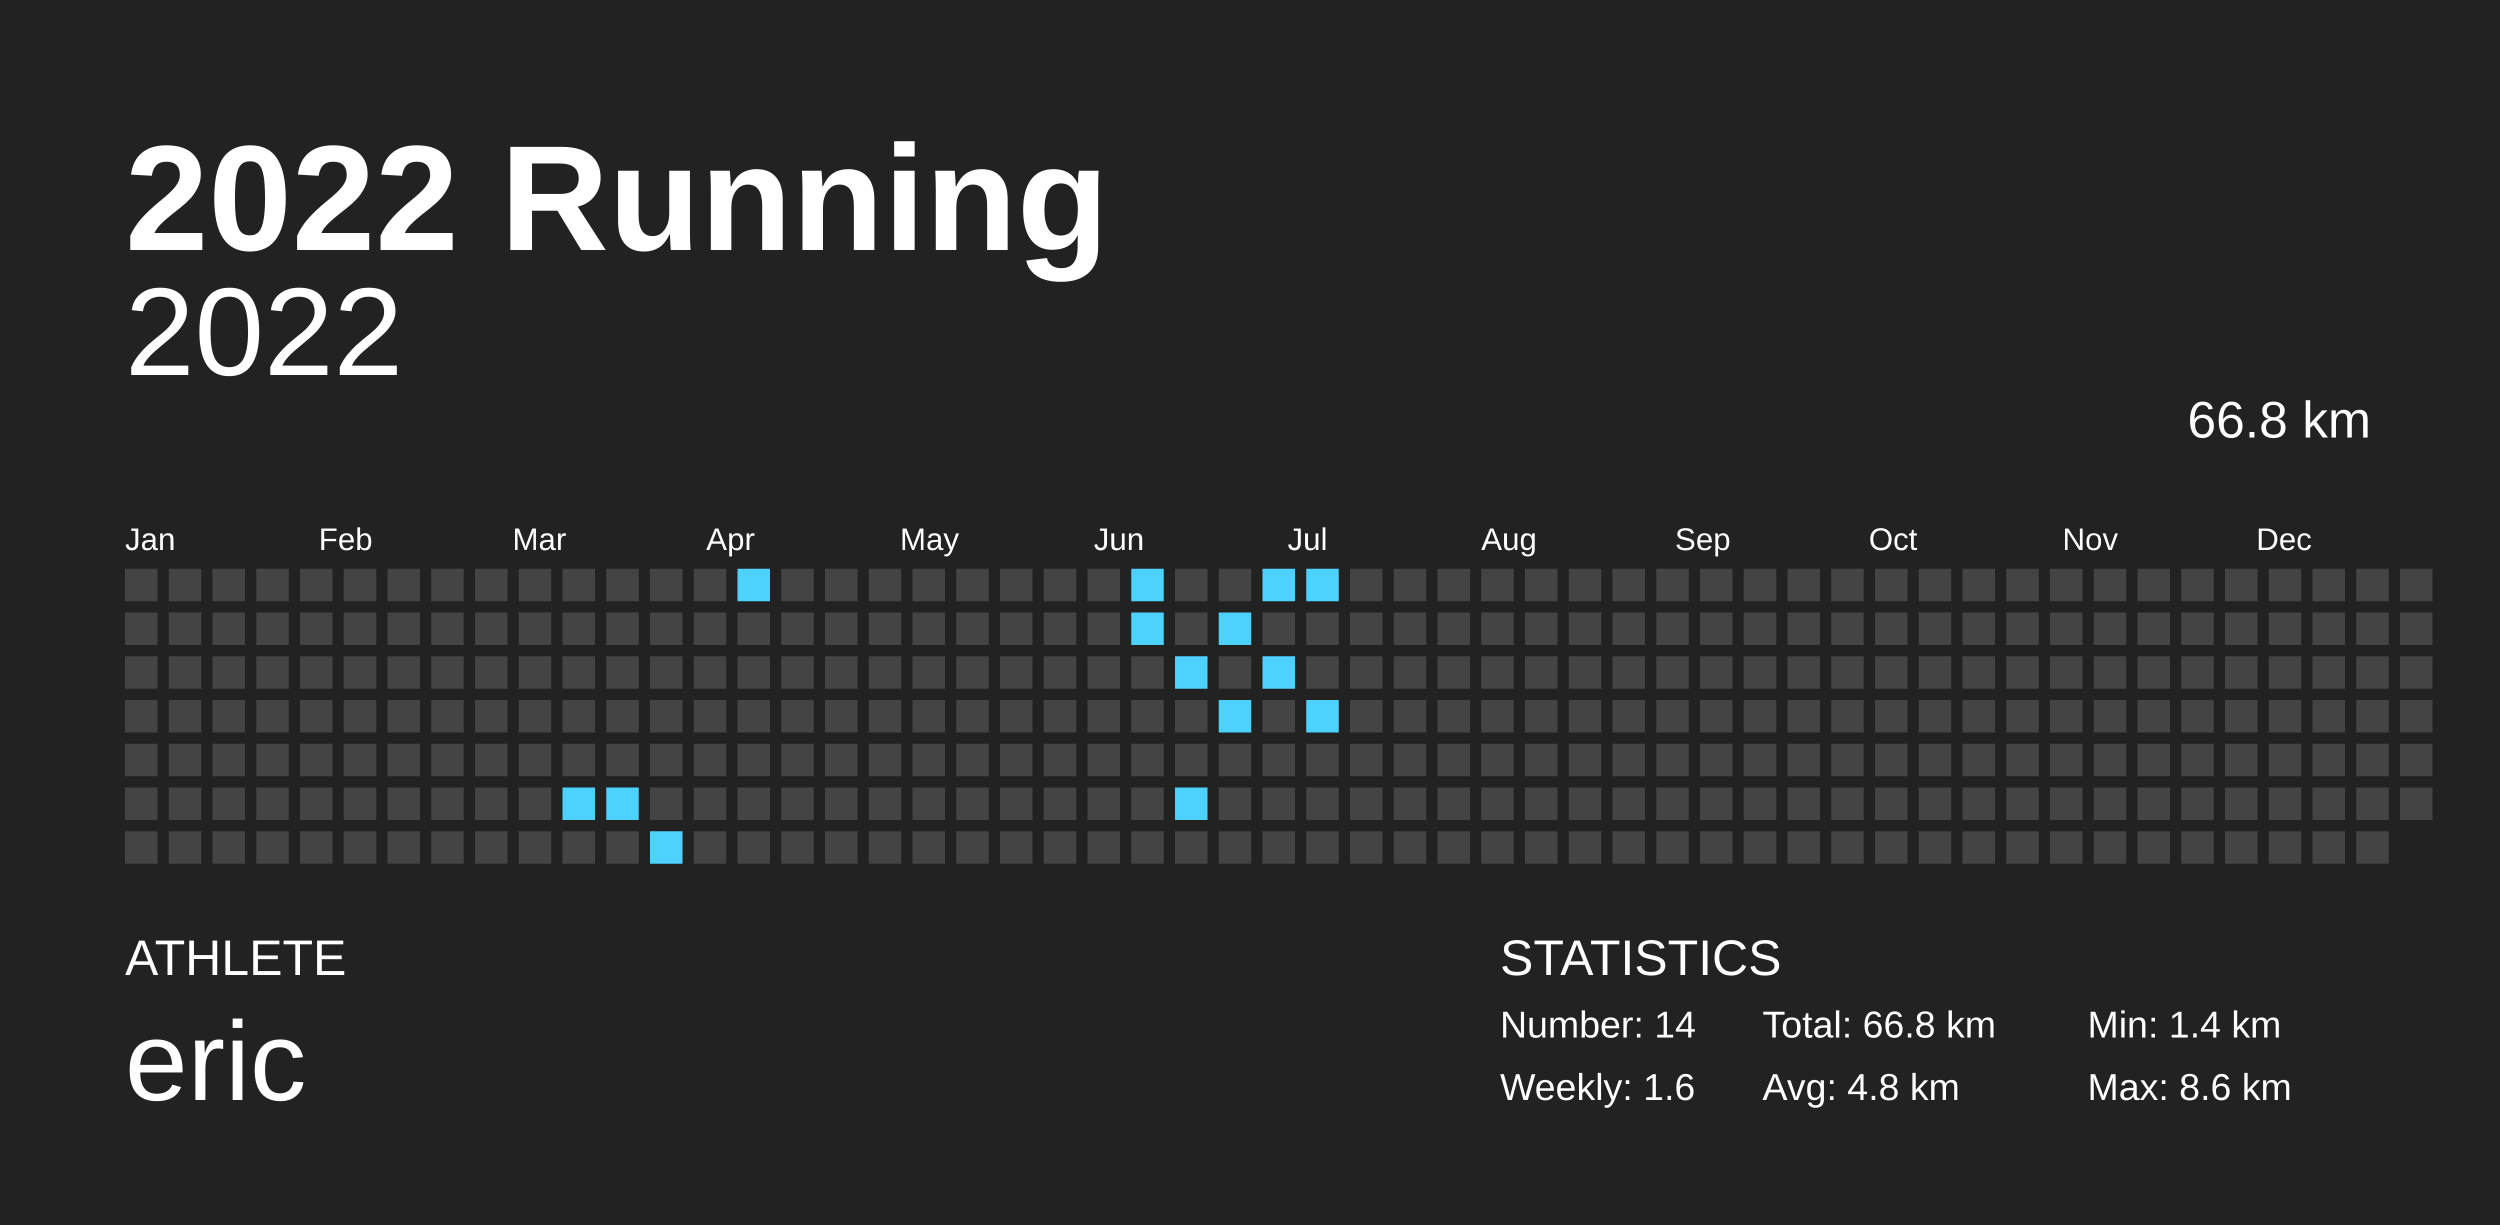
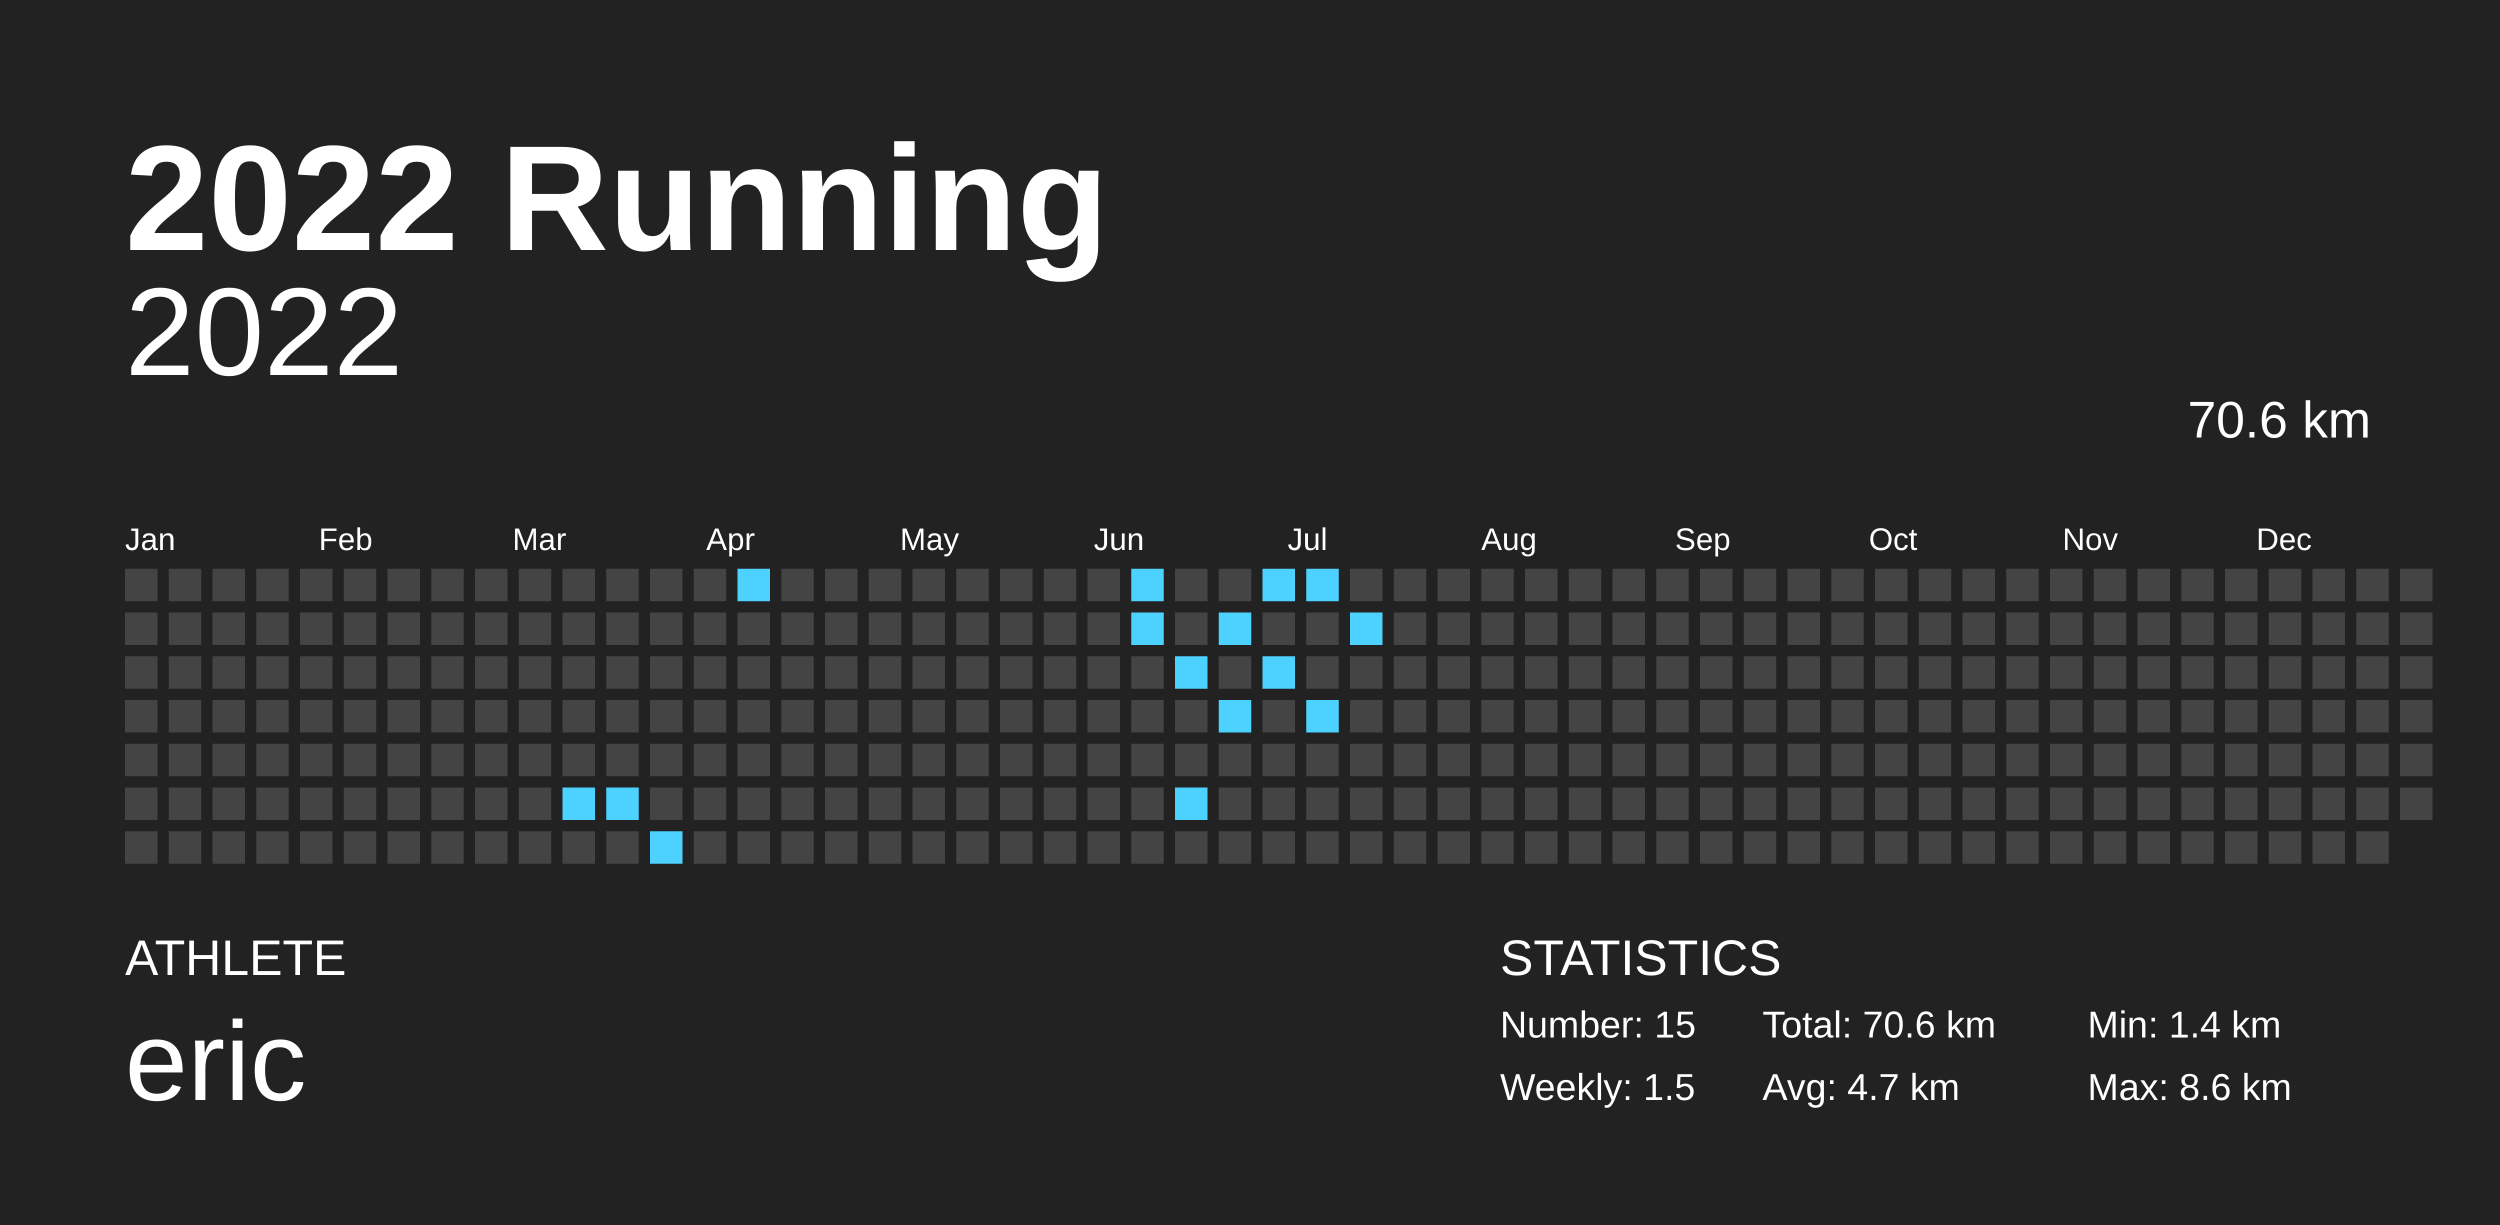
<svg xmlns="http://www.w3.org/2000/svg" baseProfile="full" height="98mm" version="1.1" viewBox="0,0,200,98" width="200mm">
  <defs />
  <rect fill="#222222" height="98" width="200" x="0" y="0" />
  <text fill="#FFFFFF" style="font-size:12px; font-family:Arial; font-weight:bold;" x="10" y="20">2022 Running</text>
  <text fill="#FFFFFF" style="font-size:4px; font-family:Arial" x="10" y="78">ATHLETE</text>
  <text fill="#FFFFFF" style="font-size:9px; font-family:Arial" x="10" y="88">eric</text>
  <text fill="#FFFFFF" style="font-size:4px; font-family:Arial" x="120" y="78">STATISTICS</text>
-   <text fill="#FFFFFF" style="font-size:3px; font-family:Arial" x="120" y="83">Number: 14</text>
-   <text fill="#FFFFFF" style="font-size:3px; font-family:Arial" x="120" y="88">Weekly: 1.6</text>
-   <text fill="#FFFFFF" style="font-size:3px; font-family:Arial" x="141" y="83">Total: 66.8 km</text>
-   <text fill="#FFFFFF" style="font-size:3px; font-family:Arial" x="141" y="88">Avg: 4.8 km</text>
+   <text fill="#FFFFFF" style="font-size:3px; font-family:Arial" x="120" y="83">Number: 15</text>
+   <text fill="#FFFFFF" style="font-size:3px; font-family:Arial" x="120" y="88">Weekly: 1.5</text>
+   <text fill="#FFFFFF" style="font-size:3px; font-family:Arial" x="141" y="83">Total: 70.6 km</text>
+   <text fill="#FFFFFF" style="font-size:3px; font-family:Arial" x="141" y="88">Avg: 4.7 km</text>
  <text fill="#FFFFFF" style="font-size:3px; font-family:Arial" x="167" y="83">Min: 1.4 km</text>
  <text fill="#FFFFFF" style="font-size:3px; font-family:Arial" x="167" y="88">Max: 8.6 km</text>
  <text alignment-baseline="hanging" fill="#FFFFFF" style="font-size:10.0px; font-family:Arial;" x="10" y="30">2022</text>
-   <text alignment-baseline="hanging" fill="#FFFFFF" style="font-size:4.125px; font-family:Arial;" x="175" y="35">66.8 km</text>
+   <text alignment-baseline="hanging" fill="#FFFFFF" style="font-size:4.125px; font-family:Arial;" x="175" y="35">70.6 km</text>
  <text fill="#FFFFFF" style="font-size:2.5px; font-family:Arial" x="10.0" y="44">Jan</text>
  <text fill="#FFFFFF" style="font-size:2.5px; font-family:Arial" x="25.5" y="44">Feb</text>
  <text fill="#FFFFFF" style="font-size:2.5px; font-family:Arial" x="41.0" y="44">Mar</text>
  <text fill="#FFFFFF" style="font-size:2.5px; font-family:Arial" x="56.5" y="44">Apr</text>
  <text fill="#FFFFFF" style="font-size:2.5px; font-family:Arial" x="72.0" y="44">May</text>
  <text fill="#FFFFFF" style="font-size:2.5px; font-family:Arial" x="87.5" y="44">Jun</text>
  <text fill="#FFFFFF" style="font-size:2.5px; font-family:Arial" x="103.0" y="44">Jul</text>
  <text fill="#FFFFFF" style="font-size:2.5px; font-family:Arial" x="118.5" y="44">Aug</text>
  <text fill="#FFFFFF" style="font-size:2.5px; font-family:Arial" x="134.0" y="44">Sep</text>
  <text fill="#FFFFFF" style="font-size:2.5px; font-family:Arial" x="149.5" y="44">Oct</text>
  <text fill="#FFFFFF" style="font-size:2.5px; font-family:Arial" x="165.0" y="44">Nov</text>
  <text fill="#FFFFFF" style="font-size:2.5px; font-family:Arial" x="180.5" y="44">Dec</text>
  <rect fill="#444444" height="2.6" width="2.6" x="10.0" y="45.5" />
  <rect fill="#444444" height="2.6" width="2.6" x="10.0" y="49.0" />
  <rect fill="#444444" height="2.6" width="2.6" x="10.0" y="52.5" />
  <rect fill="#444444" height="2.6" width="2.6" x="10.0" y="56.0" />
  <rect fill="#444444" height="2.6" width="2.6" x="10.0" y="59.5" />
  <rect fill="#444444" height="2.6" width="2.6" x="10.0" y="63.0" />
  <rect fill="#444444" height="2.6" width="2.6" x="10.0" y="66.5" />
  <rect fill="#444444" height="2.6" width="2.6" x="13.5" y="45.5" />
  <rect fill="#444444" height="2.6" width="2.6" x="13.5" y="49.0" />
  <rect fill="#444444" height="2.6" width="2.6" x="13.5" y="52.5" />
  <rect fill="#444444" height="2.6" width="2.6" x="13.5" y="56.0" />
  <rect fill="#444444" height="2.6" width="2.6" x="13.5" y="59.5" />
  <rect fill="#444444" height="2.6" width="2.6" x="13.5" y="63.0" />
  <rect fill="#444444" height="2.6" width="2.6" x="13.5" y="66.5" />
  <rect fill="#444444" height="2.6" width="2.6" x="17.0" y="45.5" />
  <rect fill="#444444" height="2.6" width="2.6" x="17.0" y="49.0" />
  <rect fill="#444444" height="2.6" width="2.6" x="17.0" y="52.5" />
  <rect fill="#444444" height="2.6" width="2.6" x="17.0" y="56.0" />
  <rect fill="#444444" height="2.6" width="2.6" x="17.0" y="59.5" />
  <rect fill="#444444" height="2.6" width="2.6" x="17.0" y="63.0" />
  <rect fill="#444444" height="2.6" width="2.6" x="17.0" y="66.5" />
  <rect fill="#444444" height="2.6" width="2.6" x="20.5" y="45.5" />
  <rect fill="#444444" height="2.6" width="2.6" x="20.5" y="49.0" />
  <rect fill="#444444" height="2.6" width="2.6" x="20.5" y="52.5" />
  <rect fill="#444444" height="2.6" width="2.6" x="20.5" y="56.0" />
  <rect fill="#444444" height="2.6" width="2.6" x="20.5" y="59.5" />
  <rect fill="#444444" height="2.6" width="2.6" x="20.5" y="63.0" />
  <rect fill="#444444" height="2.6" width="2.6" x="20.5" y="66.5" />
  <rect fill="#444444" height="2.6" width="2.6" x="24.0" y="45.5" />
  <rect fill="#444444" height="2.6" width="2.6" x="24.0" y="49.0" />
  <rect fill="#444444" height="2.6" width="2.6" x="24.0" y="52.5" />
  <rect fill="#444444" height="2.6" width="2.6" x="24.0" y="56.0" />
  <rect fill="#444444" height="2.6" width="2.6" x="24.0" y="59.5" />
  <rect fill="#444444" height="2.6" width="2.6" x="24.0" y="63.0" />
  <rect fill="#444444" height="2.6" width="2.6" x="24.0" y="66.5" />
  <rect fill="#444444" height="2.6" width="2.6" x="27.5" y="45.5" />
  <rect fill="#444444" height="2.6" width="2.6" x="27.5" y="49.0" />
  <rect fill="#444444" height="2.6" width="2.6" x="27.5" y="52.5" />
  <rect fill="#444444" height="2.6" width="2.6" x="27.5" y="56.0" />
  <rect fill="#444444" height="2.6" width="2.6" x="27.5" y="59.5" />
  <rect fill="#444444" height="2.6" width="2.6" x="27.5" y="63.0" />
  <rect fill="#444444" height="2.6" width="2.6" x="27.5" y="66.5" />
  <rect fill="#444444" height="2.6" width="2.6" x="31.0" y="45.5" />
  <rect fill="#444444" height="2.6" width="2.6" x="31.0" y="49.0" />
  <rect fill="#444444" height="2.6" width="2.6" x="31.0" y="52.5" />
  <rect fill="#444444" height="2.6" width="2.6" x="31.0" y="56.0" />
  <rect fill="#444444" height="2.6" width="2.6" x="31.0" y="59.5" />
  <rect fill="#444444" height="2.6" width="2.6" x="31.0" y="63.0" />
  <rect fill="#444444" height="2.6" width="2.6" x="31.0" y="66.5" />
  <rect fill="#444444" height="2.6" width="2.6" x="34.5" y="45.5" />
  <rect fill="#444444" height="2.6" width="2.6" x="34.5" y="49.0" />
  <rect fill="#444444" height="2.6" width="2.6" x="34.5" y="52.5" />
  <rect fill="#444444" height="2.6" width="2.6" x="34.5" y="56.0" />
  <rect fill="#444444" height="2.6" width="2.6" x="34.5" y="59.5" />
  <rect fill="#444444" height="2.6" width="2.6" x="34.5" y="63.0" />
  <rect fill="#444444" height="2.6" width="2.6" x="34.5" y="66.5" />
  <rect fill="#444444" height="2.6" width="2.6" x="38.0" y="45.5" />
  <rect fill="#444444" height="2.6" width="2.6" x="38.0" y="49.0" />
  <rect fill="#444444" height="2.6" width="2.6" x="38.0" y="52.5" />
  <rect fill="#444444" height="2.6" width="2.6" x="38.0" y="56.0" />
  <rect fill="#444444" height="2.6" width="2.6" x="38.0" y="59.5" />
  <rect fill="#444444" height="2.6" width="2.6" x="38.0" y="63.0" />
  <rect fill="#444444" height="2.6" width="2.6" x="38.0" y="66.5" />
  <rect fill="#444444" height="2.6" width="2.6" x="41.5" y="45.5" />
  <rect fill="#444444" height="2.6" width="2.6" x="41.5" y="49.0" />
  <rect fill="#444444" height="2.6" width="2.6" x="41.5" y="52.5" />
  <rect fill="#444444" height="2.6" width="2.6" x="41.5" y="56.0" />
  <rect fill="#444444" height="2.6" width="2.6" x="41.5" y="59.5" />
  <rect fill="#444444" height="2.6" width="2.6" x="41.5" y="63.0" />
  <rect fill="#444444" height="2.6" width="2.6" x="41.5" y="66.5" />
  <rect fill="#444444" height="2.6" width="2.6" x="45.0" y="45.5" />
  <rect fill="#444444" height="2.6" width="2.6" x="45.0" y="49.0" />
  <rect fill="#444444" height="2.6" width="2.6" x="45.0" y="52.5" />
  <rect fill="#444444" height="2.6" width="2.6" x="45.0" y="56.0" />
  <rect fill="#444444" height="2.6" width="2.6" x="45.0" y="59.5" />
  <rect fill="#4dd2ff" height="2.6" width="2.6" x="45.0" y="63.0" />
  <rect fill="#444444" height="2.6" width="2.6" x="45.0" y="66.5" />
  <rect fill="#444444" height="2.6" width="2.6" x="48.5" y="45.5" />
  <rect fill="#444444" height="2.6" width="2.6" x="48.5" y="49.0" />
  <rect fill="#444444" height="2.6" width="2.6" x="48.5" y="52.5" />
  <rect fill="#444444" height="2.6" width="2.6" x="48.5" y="56.0" />
  <rect fill="#444444" height="2.6" width="2.6" x="48.5" y="59.5" />
  <rect fill="#4dd2ff" height="2.6" width="2.6" x="48.5" y="63.0" />
  <rect fill="#444444" height="2.6" width="2.6" x="48.5" y="66.5" />
  <rect fill="#444444" height="2.6" width="2.6" x="52.0" y="45.5" />
  <rect fill="#444444" height="2.6" width="2.6" x="52.0" y="49.0" />
  <rect fill="#444444" height="2.6" width="2.6" x="52.0" y="52.5" />
  <rect fill="#444444" height="2.6" width="2.6" x="52.0" y="56.0" />
  <rect fill="#444444" height="2.6" width="2.6" x="52.0" y="59.5" />
  <rect fill="#444444" height="2.6" width="2.6" x="52.0" y="63.0" />
  <rect fill="#4dd2ff" height="2.6" width="2.6" x="52.0" y="66.5" />
  <rect fill="#444444" height="2.6" width="2.6" x="55.5" y="45.5" />
  <rect fill="#444444" height="2.6" width="2.6" x="55.5" y="49.0" />
  <rect fill="#444444" height="2.6" width="2.6" x="55.5" y="52.5" />
  <rect fill="#444444" height="2.6" width="2.6" x="55.5" y="56.0" />
  <rect fill="#444444" height="2.6" width="2.6" x="55.5" y="59.5" />
  <rect fill="#444444" height="2.6" width="2.6" x="55.5" y="63.0" />
  <rect fill="#444444" height="2.6" width="2.6" x="55.5" y="66.5" />
  <rect fill="#4dd2ff" height="2.6" width="2.6" x="59.0" y="45.5" />
  <rect fill="#444444" height="2.6" width="2.6" x="59.0" y="49.0" />
  <rect fill="#444444" height="2.6" width="2.6" x="59.0" y="52.5" />
  <rect fill="#444444" height="2.6" width="2.6" x="59.0" y="56.0" />
  <rect fill="#444444" height="2.6" width="2.6" x="59.0" y="59.5" />
  <rect fill="#444444" height="2.6" width="2.6" x="59.0" y="63.0" />
  <rect fill="#444444" height="2.6" width="2.6" x="59.0" y="66.5" />
  <rect fill="#444444" height="2.6" width="2.6" x="62.5" y="45.5" />
  <rect fill="#444444" height="2.6" width="2.6" x="62.5" y="49.0" />
  <rect fill="#444444" height="2.6" width="2.6" x="62.5" y="52.5" />
  <rect fill="#444444" height="2.6" width="2.6" x="62.5" y="56.0" />
  <rect fill="#444444" height="2.6" width="2.6" x="62.5" y="59.5" />
  <rect fill="#444444" height="2.6" width="2.6" x="62.5" y="63.0" />
  <rect fill="#444444" height="2.6" width="2.6" x="62.5" y="66.5" />
  <rect fill="#444444" height="2.6" width="2.6" x="66.0" y="45.5" />
  <rect fill="#444444" height="2.6" width="2.6" x="66.0" y="49.0" />
  <rect fill="#444444" height="2.6" width="2.6" x="66.0" y="52.5" />
  <rect fill="#444444" height="2.6" width="2.6" x="66.0" y="56.0" />
  <rect fill="#444444" height="2.6" width="2.6" x="66.0" y="59.5" />
  <rect fill="#444444" height="2.6" width="2.6" x="66.0" y="63.0" />
  <rect fill="#444444" height="2.6" width="2.6" x="66.0" y="66.5" />
  <rect fill="#444444" height="2.6" width="2.6" x="69.5" y="45.5" />
  <rect fill="#444444" height="2.6" width="2.6" x="69.5" y="49.0" />
  <rect fill="#444444" height="2.6" width="2.6" x="69.5" y="52.5" />
  <rect fill="#444444" height="2.6" width="2.6" x="69.5" y="56.0" />
  <rect fill="#444444" height="2.6" width="2.6" x="69.5" y="59.5" />
  <rect fill="#444444" height="2.6" width="2.6" x="69.5" y="63.0" />
  <rect fill="#444444" height="2.6" width="2.6" x="69.5" y="66.5" />
  <rect fill="#444444" height="2.6" width="2.6" x="73.0" y="45.5" />
  <rect fill="#444444" height="2.6" width="2.6" x="73.0" y="49.0" />
  <rect fill="#444444" height="2.6" width="2.6" x="73.0" y="52.5" />
  <rect fill="#444444" height="2.6" width="2.6" x="73.0" y="56.0" />
  <rect fill="#444444" height="2.6" width="2.6" x="73.0" y="59.5" />
  <rect fill="#444444" height="2.6" width="2.6" x="73.0" y="63.0" />
  <rect fill="#444444" height="2.6" width="2.6" x="73.0" y="66.5" />
  <rect fill="#444444" height="2.6" width="2.6" x="76.5" y="45.5" />
  <rect fill="#444444" height="2.6" width="2.6" x="76.5" y="49.0" />
  <rect fill="#444444" height="2.6" width="2.6" x="76.5" y="52.5" />
  <rect fill="#444444" height="2.6" width="2.6" x="76.5" y="56.0" />
  <rect fill="#444444" height="2.6" width="2.6" x="76.5" y="59.5" />
  <rect fill="#444444" height="2.6" width="2.6" x="76.5" y="63.0" />
  <rect fill="#444444" height="2.6" width="2.6" x="76.5" y="66.5" />
  <rect fill="#444444" height="2.6" width="2.6" x="80.0" y="45.5" />
  <rect fill="#444444" height="2.6" width="2.6" x="80.0" y="49.0" />
  <rect fill="#444444" height="2.6" width="2.6" x="80.0" y="52.5" />
  <rect fill="#444444" height="2.6" width="2.6" x="80.0" y="56.0" />
  <rect fill="#444444" height="2.6" width="2.6" x="80.0" y="59.5" />
  <rect fill="#444444" height="2.6" width="2.6" x="80.0" y="63.0" />
  <rect fill="#444444" height="2.6" width="2.6" x="80.0" y="66.5" />
  <rect fill="#444444" height="2.6" width="2.6" x="83.5" y="45.5" />
  <rect fill="#444444" height="2.6" width="2.6" x="83.5" y="49.0" />
  <rect fill="#444444" height="2.6" width="2.6" x="83.5" y="52.5" />
  <rect fill="#444444" height="2.6" width="2.6" x="83.5" y="56.0" />
  <rect fill="#444444" height="2.6" width="2.6" x="83.5" y="59.5" />
  <rect fill="#444444" height="2.6" width="2.6" x="83.5" y="63.0" />
  <rect fill="#444444" height="2.6" width="2.6" x="83.5" y="66.5" />
  <rect fill="#444444" height="2.6" width="2.6" x="87.0" y="45.5" />
  <rect fill="#444444" height="2.6" width="2.6" x="87.0" y="49.0" />
  <rect fill="#444444" height="2.6" width="2.6" x="87.0" y="52.5" />
  <rect fill="#444444" height="2.6" width="2.6" x="87.0" y="56.0" />
  <rect fill="#444444" height="2.6" width="2.6" x="87.0" y="59.5" />
  <rect fill="#444444" height="2.6" width="2.6" x="87.0" y="63.0" />
  <rect fill="#444444" height="2.6" width="2.6" x="87.0" y="66.5" />
  <rect fill="#4dd2ff" height="2.6" width="2.6" x="90.5" y="45.5" />
  <rect fill="#4dd2ff" height="2.6" width="2.6" x="90.5" y="49.0" />
  <rect fill="#444444" height="2.6" width="2.6" x="90.5" y="52.5" />
  <rect fill="#444444" height="2.6" width="2.6" x="90.5" y="56.0" />
  <rect fill="#444444" height="2.6" width="2.6" x="90.5" y="59.5" />
  <rect fill="#444444" height="2.6" width="2.6" x="90.5" y="63.0" />
  <rect fill="#444444" height="2.6" width="2.6" x="90.5" y="66.5" />
  <rect fill="#444444" height="2.6" width="2.6" x="94.0" y="45.5" />
  <rect fill="#444444" height="2.6" width="2.6" x="94.0" y="49.0" />
  <rect fill="#4dd2ff" height="2.6" width="2.6" x="94.0" y="52.5" />
  <rect fill="#444444" height="2.6" width="2.6" x="94.0" y="56.0" />
  <rect fill="#444444" height="2.6" width="2.6" x="94.0" y="59.5" />
  <rect fill="#4dd2ff" height="2.6" width="2.6" x="94.0" y="63.0" />
  <rect fill="#444444" height="2.6" width="2.6" x="94.0" y="66.5" />
  <rect fill="#444444" height="2.6" width="2.6" x="97.5" y="45.5" />
  <rect fill="#4dd2ff" height="2.6" width="2.6" x="97.5" y="49.0" />
  <rect fill="#444444" height="2.6" width="2.6" x="97.5" y="52.5" />
  <rect fill="#4dd2ff" height="2.6" width="2.6" x="97.5" y="56.0" />
  <rect fill="#444444" height="2.6" width="2.6" x="97.5" y="59.5" />
  <rect fill="#444444" height="2.6" width="2.6" x="97.5" y="63.0" />
  <rect fill="#444444" height="2.6" width="2.6" x="97.5" y="66.5" />
  <rect fill="#4dd2ff" height="2.6" width="2.6" x="101.0" y="45.5" />
  <rect fill="#444444" height="2.6" width="2.6" x="101.0" y="49.0" />
  <rect fill="#4dd2ff" height="2.6" width="2.6" x="101.0" y="52.5" />
  <rect fill="#444444" height="2.6" width="2.6" x="101.0" y="56.0" />
  <rect fill="#444444" height="2.6" width="2.6" x="101.0" y="59.5" />
  <rect fill="#444444" height="2.6" width="2.6" x="101.0" y="63.0" />
  <rect fill="#444444" height="2.6" width="2.6" x="101.0" y="66.5" />
  <rect fill="#4dd2ff" height="2.6" width="2.6" x="104.5" y="45.5" />
  <rect fill="#444444" height="2.6" width="2.6" x="104.5" y="49.0" />
  <rect fill="#444444" height="2.6" width="2.6" x="104.5" y="52.5" />
  <rect fill="#4dd2ff" height="2.6" width="2.6" x="104.5" y="56.0" />
  <rect fill="#444444" height="2.6" width="2.6" x="104.5" y="59.5" />
  <rect fill="#444444" height="2.6" width="2.6" x="104.5" y="63.0" />
  <rect fill="#444444" height="2.6" width="2.6" x="104.5" y="66.5" />
  <rect fill="#444444" height="2.6" width="2.6" x="108.0" y="45.5" />
-   <rect fill="#444444" height="2.6" width="2.6" x="108.0" y="49.0" />
+   <rect fill="#4dd2ff" height="2.6" width="2.6" x="108.0" y="49.0" />
  <rect fill="#444444" height="2.6" width="2.6" x="108.0" y="52.5" />
  <rect fill="#444444" height="2.6" width="2.6" x="108.0" y="56.0" />
  <rect fill="#444444" height="2.6" width="2.6" x="108.0" y="59.5" />
  <rect fill="#444444" height="2.6" width="2.6" x="108.0" y="63.0" />
  <rect fill="#444444" height="2.6" width="2.6" x="108.0" y="66.5" />
  <rect fill="#444444" height="2.6" width="2.6" x="111.5" y="45.5" />
  <rect fill="#444444" height="2.6" width="2.6" x="111.5" y="49.0" />
  <rect fill="#444444" height="2.6" width="2.6" x="111.5" y="52.5" />
  <rect fill="#444444" height="2.6" width="2.6" x="111.5" y="56.0" />
  <rect fill="#444444" height="2.6" width="2.6" x="111.5" y="59.5" />
  <rect fill="#444444" height="2.6" width="2.6" x="111.5" y="63.0" />
  <rect fill="#444444" height="2.6" width="2.6" x="111.5" y="66.5" />
  <rect fill="#444444" height="2.6" width="2.6" x="115.0" y="45.5" />
  <rect fill="#444444" height="2.6" width="2.6" x="115.0" y="49.0" />
  <rect fill="#444444" height="2.6" width="2.6" x="115.0" y="52.5" />
  <rect fill="#444444" height="2.6" width="2.6" x="115.0" y="56.0" />
  <rect fill="#444444" height="2.6" width="2.6" x="115.0" y="59.5" />
  <rect fill="#444444" height="2.6" width="2.6" x="115.0" y="63.0" />
  <rect fill="#444444" height="2.6" width="2.6" x="115.0" y="66.5" />
  <rect fill="#444444" height="2.6" width="2.6" x="118.5" y="45.5" />
  <rect fill="#444444" height="2.6" width="2.6" x="118.5" y="49.0" />
  <rect fill="#444444" height="2.6" width="2.6" x="118.5" y="52.5" />
  <rect fill="#444444" height="2.6" width="2.6" x="118.5" y="56.0" />
  <rect fill="#444444" height="2.6" width="2.6" x="118.5" y="59.5" />
  <rect fill="#444444" height="2.6" width="2.6" x="118.5" y="63.0" />
  <rect fill="#444444" height="2.6" width="2.6" x="118.5" y="66.5" />
  <rect fill="#444444" height="2.6" width="2.6" x="122.0" y="45.5" />
  <rect fill="#444444" height="2.6" width="2.6" x="122.0" y="49.0" />
  <rect fill="#444444" height="2.6" width="2.6" x="122.0" y="52.5" />
  <rect fill="#444444" height="2.6" width="2.6" x="122.0" y="56.0" />
  <rect fill="#444444" height="2.6" width="2.6" x="122.0" y="59.5" />
  <rect fill="#444444" height="2.6" width="2.6" x="122.0" y="63.0" />
  <rect fill="#444444" height="2.6" width="2.6" x="122.0" y="66.5" />
  <rect fill="#444444" height="2.6" width="2.6" x="125.5" y="45.5" />
  <rect fill="#444444" height="2.6" width="2.6" x="125.5" y="49.0" />
  <rect fill="#444444" height="2.6" width="2.6" x="125.5" y="52.5" />
  <rect fill="#444444" height="2.6" width="2.6" x="125.5" y="56.0" />
  <rect fill="#444444" height="2.6" width="2.6" x="125.5" y="59.5" />
  <rect fill="#444444" height="2.6" width="2.6" x="125.5" y="63.0" />
  <rect fill="#444444" height="2.6" width="2.6" x="125.5" y="66.5" />
  <rect fill="#444444" height="2.6" width="2.6" x="129.0" y="45.5" />
  <rect fill="#444444" height="2.6" width="2.6" x="129.0" y="49.0" />
  <rect fill="#444444" height="2.6" width="2.6" x="129.0" y="52.5" />
  <rect fill="#444444" height="2.6" width="2.6" x="129.0" y="56.0" />
  <rect fill="#444444" height="2.6" width="2.6" x="129.0" y="59.5" />
  <rect fill="#444444" height="2.6" width="2.6" x="129.0" y="63.0" />
  <rect fill="#444444" height="2.6" width="2.6" x="129.0" y="66.5" />
  <rect fill="#444444" height="2.6" width="2.6" x="132.5" y="45.5" />
  <rect fill="#444444" height="2.6" width="2.6" x="132.5" y="49.0" />
  <rect fill="#444444" height="2.6" width="2.6" x="132.5" y="52.5" />
  <rect fill="#444444" height="2.6" width="2.6" x="132.5" y="56.0" />
  <rect fill="#444444" height="2.6" width="2.6" x="132.5" y="59.5" />
  <rect fill="#444444" height="2.6" width="2.6" x="132.5" y="63.0" />
  <rect fill="#444444" height="2.6" width="2.6" x="132.5" y="66.5" />
  <rect fill="#444444" height="2.6" width="2.6" x="136.0" y="45.5" />
  <rect fill="#444444" height="2.6" width="2.6" x="136.0" y="49.0" />
  <rect fill="#444444" height="2.6" width="2.6" x="136.0" y="52.5" />
  <rect fill="#444444" height="2.6" width="2.6" x="136.0" y="56.0" />
  <rect fill="#444444" height="2.6" width="2.6" x="136.0" y="59.5" />
  <rect fill="#444444" height="2.6" width="2.6" x="136.0" y="63.0" />
  <rect fill="#444444" height="2.6" width="2.6" x="136.0" y="66.5" />
  <rect fill="#444444" height="2.6" width="2.6" x="139.5" y="45.5" />
  <rect fill="#444444" height="2.6" width="2.6" x="139.5" y="49.0" />
  <rect fill="#444444" height="2.6" width="2.6" x="139.5" y="52.5" />
  <rect fill="#444444" height="2.6" width="2.6" x="139.5" y="56.0" />
  <rect fill="#444444" height="2.6" width="2.6" x="139.5" y="59.5" />
  <rect fill="#444444" height="2.6" width="2.6" x="139.5" y="63.0" />
  <rect fill="#444444" height="2.6" width="2.6" x="139.5" y="66.5" />
  <rect fill="#444444" height="2.6" width="2.6" x="143.0" y="45.5" />
  <rect fill="#444444" height="2.6" width="2.6" x="143.0" y="49.0" />
  <rect fill="#444444" height="2.6" width="2.6" x="143.0" y="52.5" />
  <rect fill="#444444" height="2.6" width="2.6" x="143.0" y="56.0" />
  <rect fill="#444444" height="2.6" width="2.6" x="143.0" y="59.5" />
  <rect fill="#444444" height="2.6" width="2.6" x="143.0" y="63.0" />
  <rect fill="#444444" height="2.6" width="2.6" x="143.0" y="66.5" />
  <rect fill="#444444" height="2.6" width="2.6" x="146.5" y="45.5" />
  <rect fill="#444444" height="2.6" width="2.6" x="146.5" y="49.0" />
  <rect fill="#444444" height="2.6" width="2.6" x="146.5" y="52.5" />
  <rect fill="#444444" height="2.6" width="2.6" x="146.5" y="56.0" />
  <rect fill="#444444" height="2.6" width="2.6" x="146.5" y="59.5" />
  <rect fill="#444444" height="2.6" width="2.6" x="146.5" y="63.0" />
  <rect fill="#444444" height="2.6" width="2.6" x="146.5" y="66.5" />
  <rect fill="#444444" height="2.6" width="2.6" x="150.0" y="45.5" />
  <rect fill="#444444" height="2.6" width="2.6" x="150.0" y="49.0" />
  <rect fill="#444444" height="2.6" width="2.6" x="150.0" y="52.5" />
  <rect fill="#444444" height="2.6" width="2.6" x="150.0" y="56.0" />
  <rect fill="#444444" height="2.6" width="2.6" x="150.0" y="59.5" />
  <rect fill="#444444" height="2.6" width="2.6" x="150.0" y="63.0" />
  <rect fill="#444444" height="2.6" width="2.6" x="150.0" y="66.5" />
  <rect fill="#444444" height="2.6" width="2.6" x="153.5" y="45.5" />
  <rect fill="#444444" height="2.6" width="2.6" x="153.5" y="49.0" />
  <rect fill="#444444" height="2.6" width="2.6" x="153.5" y="52.5" />
  <rect fill="#444444" height="2.6" width="2.6" x="153.5" y="56.0" />
  <rect fill="#444444" height="2.6" width="2.6" x="153.5" y="59.5" />
  <rect fill="#444444" height="2.6" width="2.6" x="153.5" y="63.0" />
  <rect fill="#444444" height="2.6" width="2.6" x="153.5" y="66.5" />
  <rect fill="#444444" height="2.6" width="2.6" x="157.0" y="45.5" />
  <rect fill="#444444" height="2.6" width="2.6" x="157.0" y="49.0" />
  <rect fill="#444444" height="2.6" width="2.6" x="157.0" y="52.5" />
  <rect fill="#444444" height="2.6" width="2.6" x="157.0" y="56.0" />
  <rect fill="#444444" height="2.6" width="2.6" x="157.0" y="59.5" />
  <rect fill="#444444" height="2.6" width="2.6" x="157.0" y="63.0" />
  <rect fill="#444444" height="2.6" width="2.6" x="157.0" y="66.5" />
  <rect fill="#444444" height="2.6" width="2.6" x="160.5" y="45.5" />
  <rect fill="#444444" height="2.6" width="2.6" x="160.5" y="49.0" />
  <rect fill="#444444" height="2.6" width="2.6" x="160.5" y="52.5" />
  <rect fill="#444444" height="2.6" width="2.6" x="160.5" y="56.0" />
  <rect fill="#444444" height="2.6" width="2.6" x="160.5" y="59.5" />
  <rect fill="#444444" height="2.6" width="2.6" x="160.5" y="63.0" />
  <rect fill="#444444" height="2.6" width="2.6" x="160.5" y="66.5" />
  <rect fill="#444444" height="2.6" width="2.6" x="164.0" y="45.5" />
  <rect fill="#444444" height="2.6" width="2.6" x="164.0" y="49.0" />
  <rect fill="#444444" height="2.6" width="2.6" x="164.0" y="52.5" />
  <rect fill="#444444" height="2.6" width="2.6" x="164.0" y="56.0" />
  <rect fill="#444444" height="2.6" width="2.6" x="164.0" y="59.5" />
  <rect fill="#444444" height="2.6" width="2.6" x="164.0" y="63.0" />
  <rect fill="#444444" height="2.6" width="2.6" x="164.0" y="66.5" />
  <rect fill="#444444" height="2.6" width="2.6" x="167.5" y="45.5" />
  <rect fill="#444444" height="2.6" width="2.6" x="167.5" y="49.0" />
  <rect fill="#444444" height="2.6" width="2.6" x="167.5" y="52.5" />
  <rect fill="#444444" height="2.6" width="2.6" x="167.5" y="56.0" />
  <rect fill="#444444" height="2.6" width="2.6" x="167.5" y="59.5" />
  <rect fill="#444444" height="2.6" width="2.6" x="167.5" y="63.0" />
  <rect fill="#444444" height="2.6" width="2.6" x="167.5" y="66.5" />
  <rect fill="#444444" height="2.6" width="2.6" x="171.0" y="45.5" />
  <rect fill="#444444" height="2.6" width="2.6" x="171.0" y="49.0" />
  <rect fill="#444444" height="2.6" width="2.6" x="171.0" y="52.5" />
  <rect fill="#444444" height="2.6" width="2.6" x="171.0" y="56.0" />
  <rect fill="#444444" height="2.6" width="2.6" x="171.0" y="59.5" />
  <rect fill="#444444" height="2.6" width="2.6" x="171.0" y="63.0" />
  <rect fill="#444444" height="2.6" width="2.6" x="171.0" y="66.5" />
  <rect fill="#444444" height="2.6" width="2.6" x="174.5" y="45.5" />
  <rect fill="#444444" height="2.6" width="2.6" x="174.5" y="49.0" />
  <rect fill="#444444" height="2.6" width="2.6" x="174.5" y="52.5" />
  <rect fill="#444444" height="2.6" width="2.6" x="174.5" y="56.0" />
  <rect fill="#444444" height="2.6" width="2.6" x="174.5" y="59.5" />
  <rect fill="#444444" height="2.6" width="2.6" x="174.5" y="63.0" />
  <rect fill="#444444" height="2.6" width="2.6" x="174.5" y="66.5" />
  <rect fill="#444444" height="2.6" width="2.6" x="178.0" y="45.5" />
  <rect fill="#444444" height="2.6" width="2.6" x="178.0" y="49.0" />
  <rect fill="#444444" height="2.6" width="2.6" x="178.0" y="52.5" />
  <rect fill="#444444" height="2.6" width="2.6" x="178.0" y="56.0" />
  <rect fill="#444444" height="2.6" width="2.6" x="178.0" y="59.5" />
  <rect fill="#444444" height="2.6" width="2.6" x="178.0" y="63.0" />
  <rect fill="#444444" height="2.6" width="2.6" x="178.0" y="66.5" />
  <rect fill="#444444" height="2.6" width="2.6" x="181.5" y="45.5" />
  <rect fill="#444444" height="2.6" width="2.6" x="181.5" y="49.0" />
  <rect fill="#444444" height="2.6" width="2.6" x="181.5" y="52.5" />
  <rect fill="#444444" height="2.6" width="2.6" x="181.5" y="56.0" />
  <rect fill="#444444" height="2.6" width="2.6" x="181.5" y="59.5" />
  <rect fill="#444444" height="2.6" width="2.6" x="181.5" y="63.0" />
  <rect fill="#444444" height="2.6" width="2.6" x="181.5" y="66.5" />
  <rect fill="#444444" height="2.6" width="2.6" x="185.0" y="45.5" />
  <rect fill="#444444" height="2.6" width="2.6" x="185.0" y="49.0" />
  <rect fill="#444444" height="2.6" width="2.6" x="185.0" y="52.5" />
  <rect fill="#444444" height="2.6" width="2.6" x="185.0" y="56.0" />
  <rect fill="#444444" height="2.6" width="2.6" x="185.0" y="59.5" />
  <rect fill="#444444" height="2.6" width="2.6" x="185.0" y="63.0" />
  <rect fill="#444444" height="2.6" width="2.6" x="185.0" y="66.5" />
  <rect fill="#444444" height="2.6" width="2.6" x="188.5" y="45.5" />
  <rect fill="#444444" height="2.6" width="2.6" x="188.5" y="49.0" />
  <rect fill="#444444" height="2.6" width="2.6" x="188.5" y="52.5" />
  <rect fill="#444444" height="2.6" width="2.6" x="188.5" y="56.0" />
  <rect fill="#444444" height="2.6" width="2.6" x="188.5" y="59.5" />
  <rect fill="#444444" height="2.6" width="2.6" x="188.5" y="63.0" />
  <rect fill="#444444" height="2.6" width="2.6" x="188.5" y="66.5" />
  <rect fill="#444444" height="2.6" width="2.6" x="192.0" y="45.5" />
  <rect fill="#444444" height="2.6" width="2.6" x="192.0" y="49.0" />
  <rect fill="#444444" height="2.6" width="2.6" x="192.0" y="52.5" />
  <rect fill="#444444" height="2.6" width="2.6" x="192.0" y="56.0" />
  <rect fill="#444444" height="2.6" width="2.6" x="192.0" y="59.5" />
  <rect fill="#444444" height="2.6" width="2.6" x="192.0" y="63.0" />
</svg>
